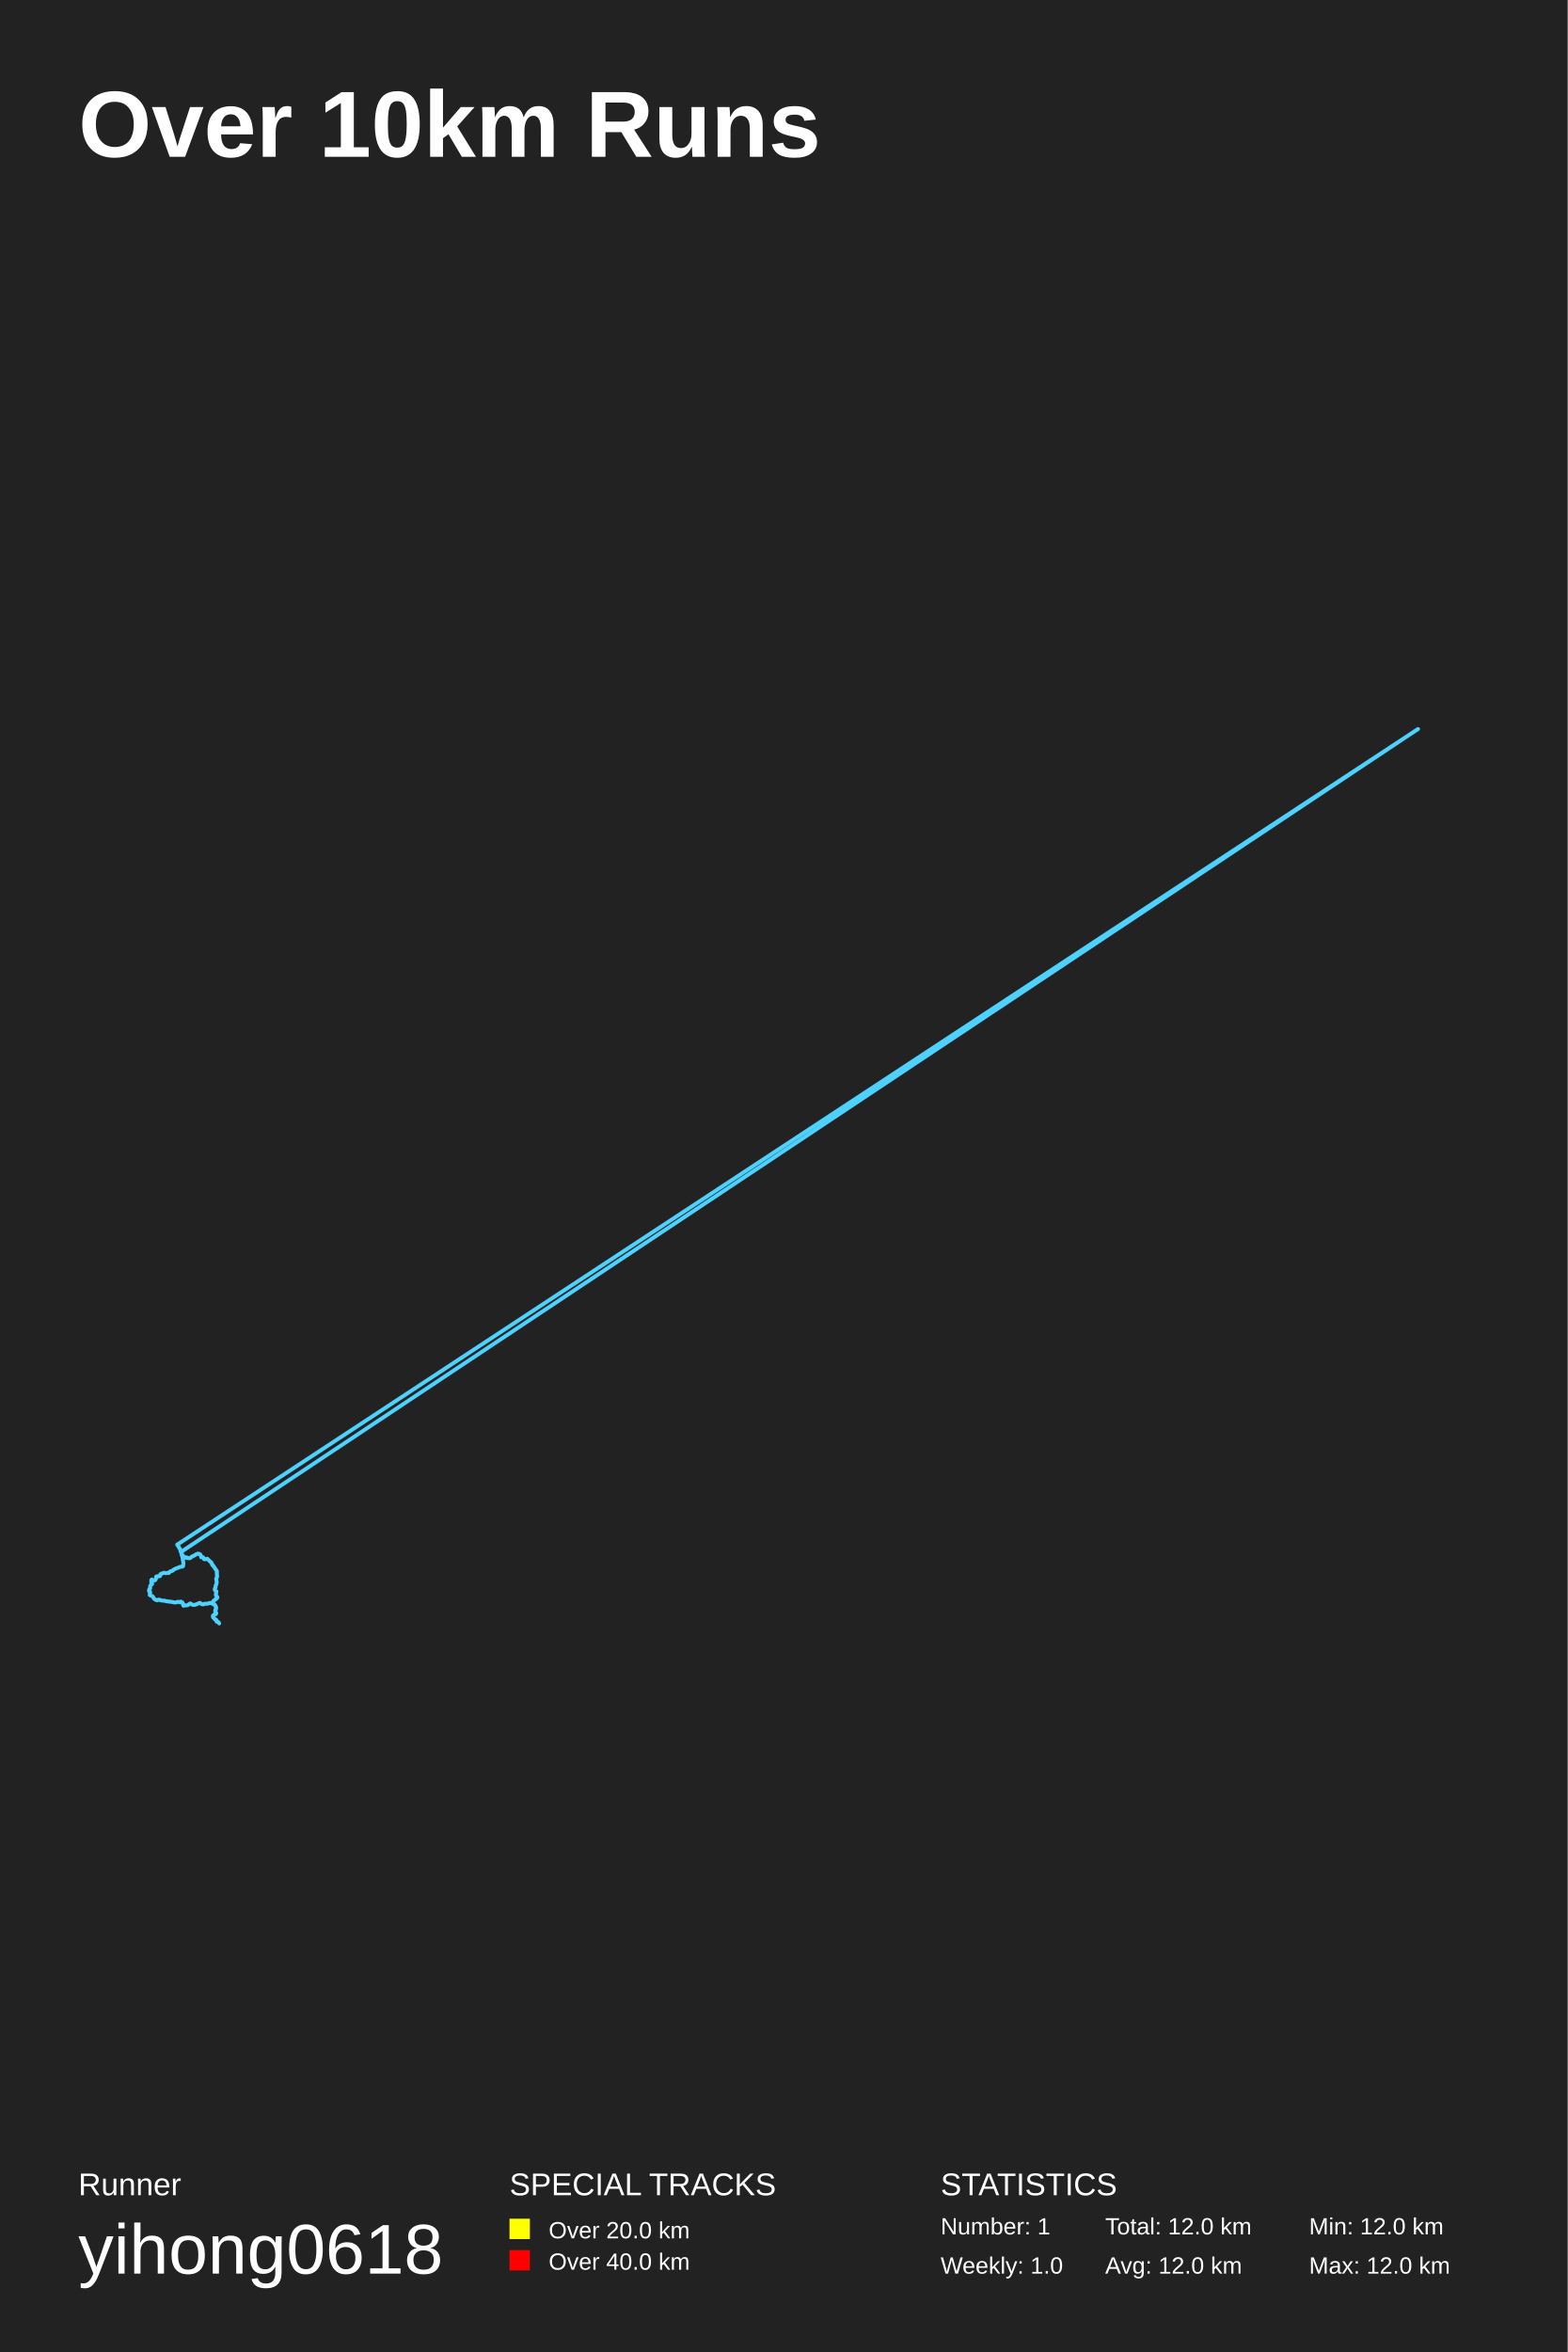
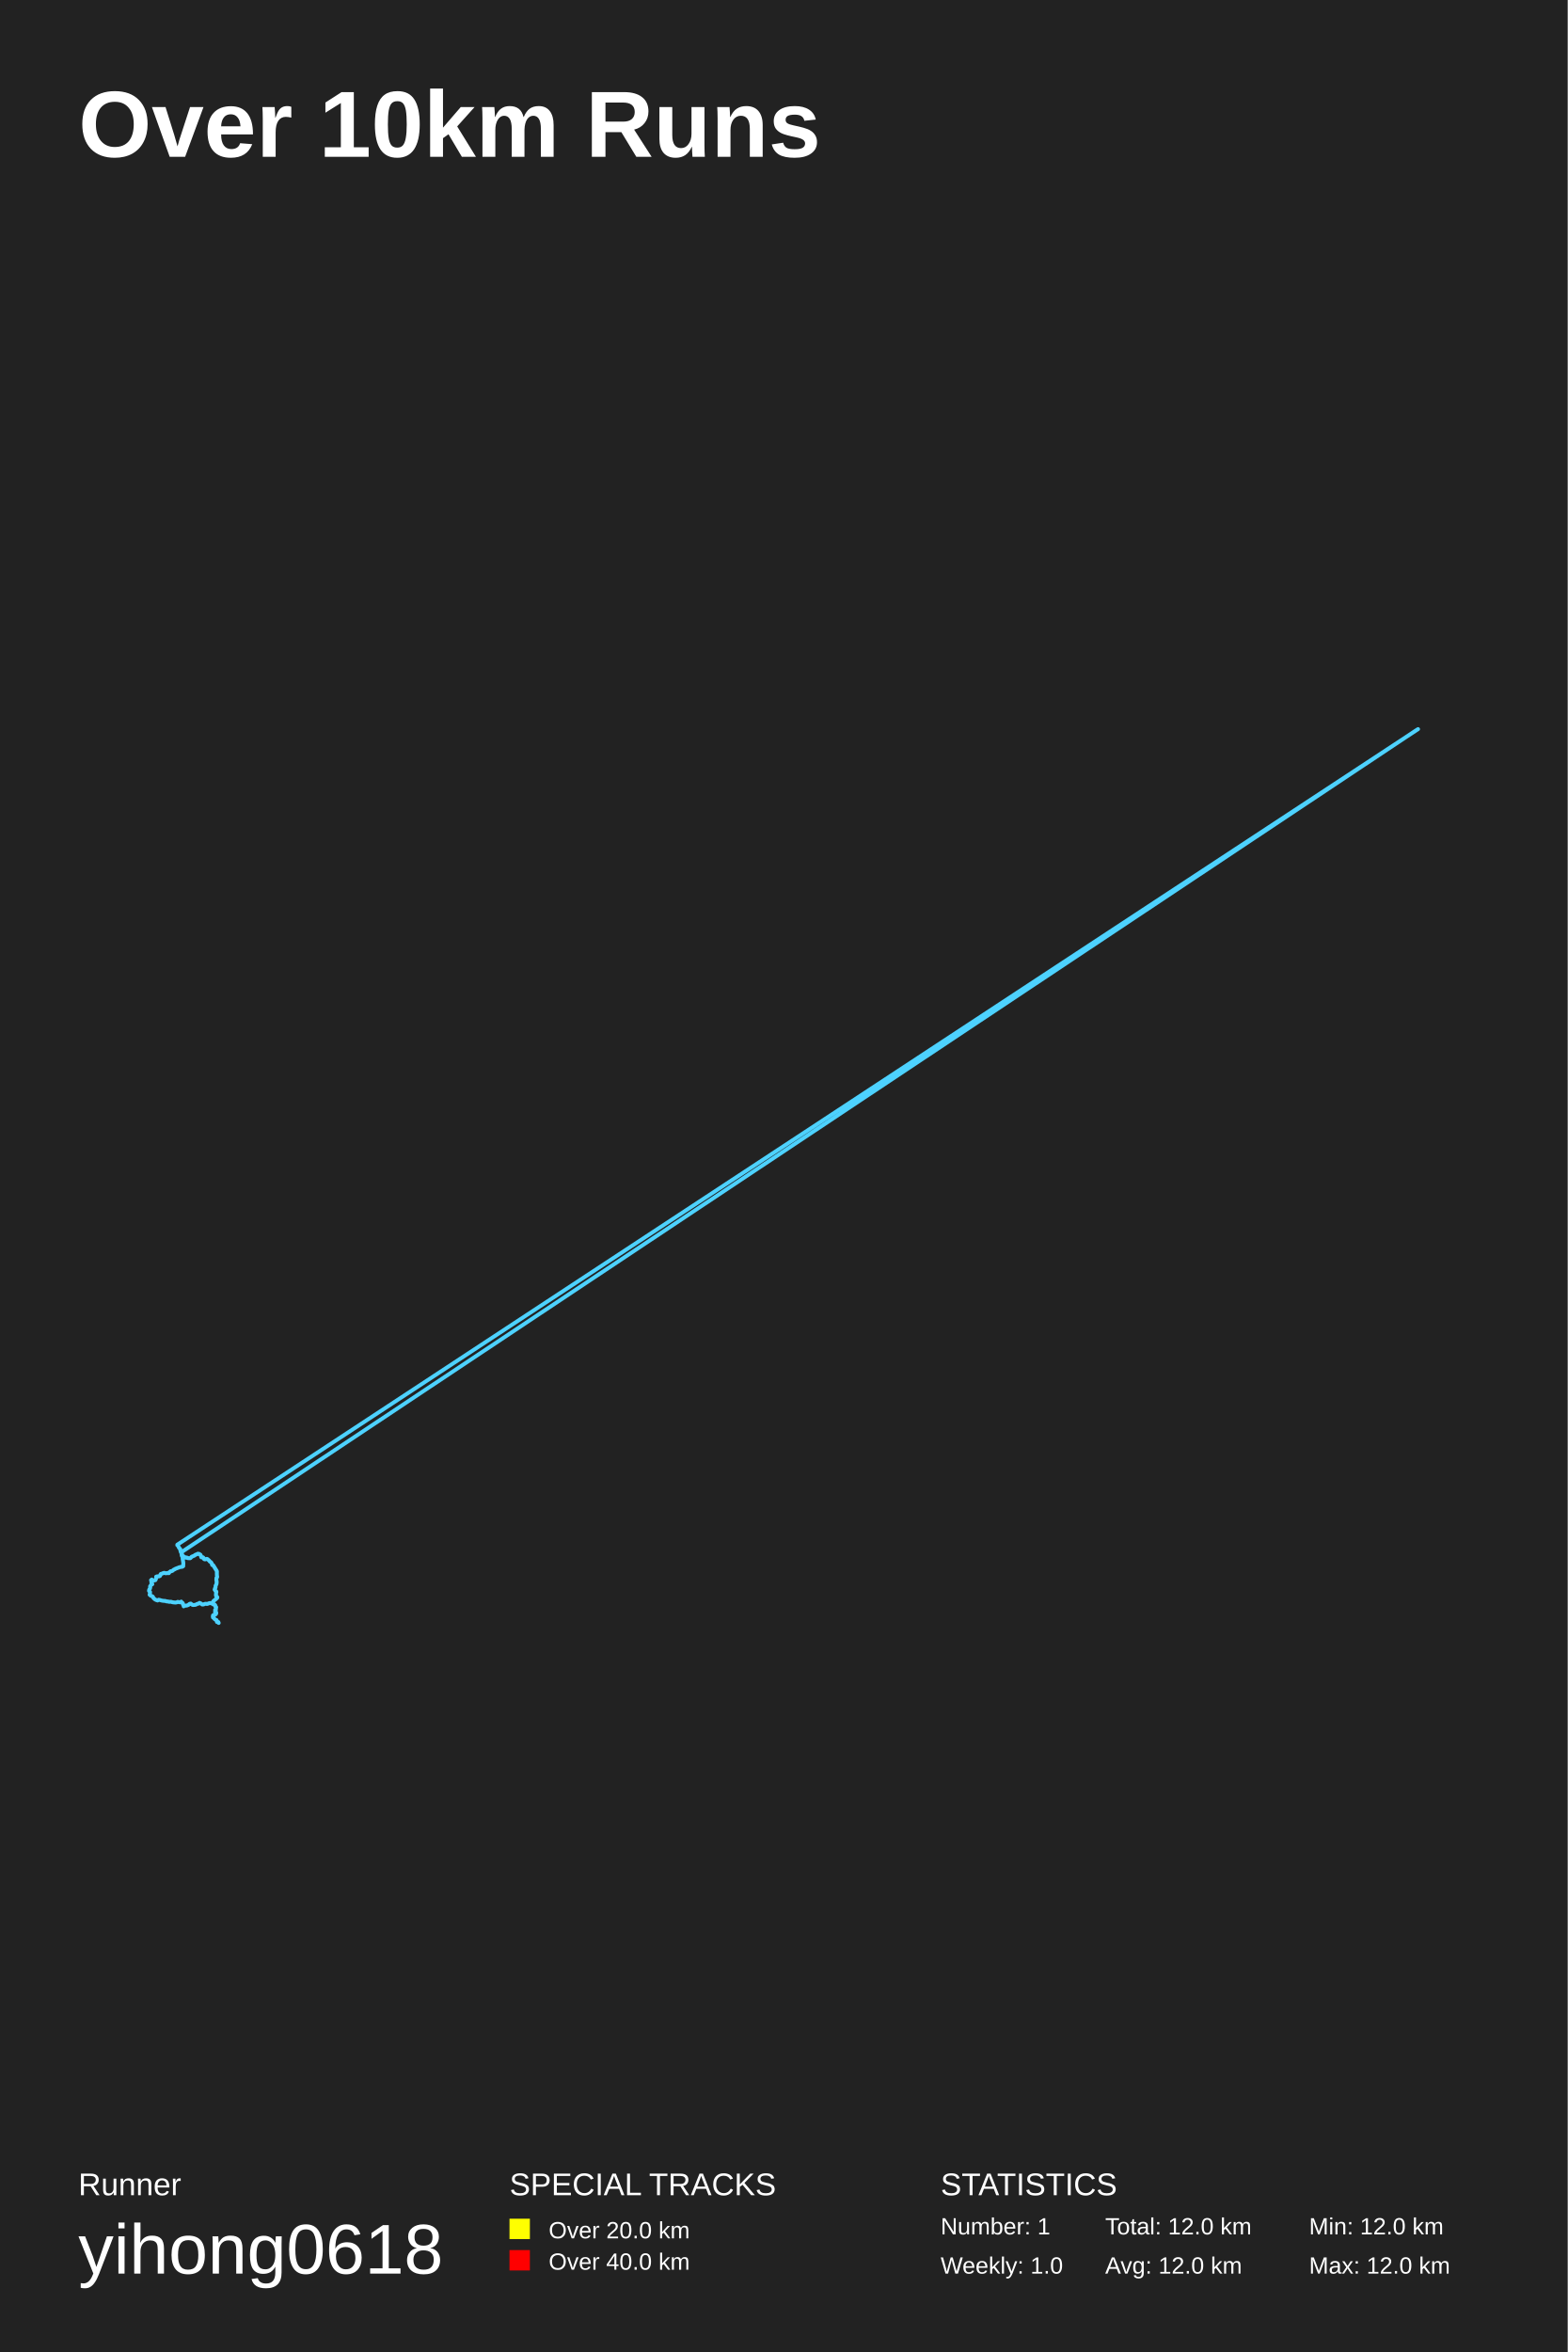
<svg xmlns="http://www.w3.org/2000/svg" baseProfile="full" height="300mm" version="1.1" viewBox="0,0,200,300" width="200mm">
  <defs />
  <rect fill="#222222" height="300" width="200" x="0" y="0" />
  <text fill="#FFFFFF" style="font-size:12px; font-family:Arial; font-weight:bold;" x="10" y="20">Over 10km Runs</text>
  <text fill="#FFFFFF" style="font-size:4px; font-family:Arial" x="10" y="280">Runner</text>
  <text fill="#FFFFFF" style="font-size:9px; font-family:Arial" x="10" y="290">yihong0618</text>
  <text fill="#FFFFFF" style="font-size:4px; font-family:Arial" x="65" y="280">SPECIAL TRACKS</text>
  <rect fill="yellow" height="2.6" width="2.6" x="65" y="283" />
  <text fill="#FFFFFF" style="font-size:3px; font-family:Arial" x="70" y="285.5">Over 20.0 km</text>
  <rect fill="red" height="2.6" width="2.6" x="65" y="287" />
  <text fill="#FFFFFF" style="font-size:3px; font-family:Arial" x="70" y="289.5">Over 40.0 km</text>
  <text fill="#FFFFFF" style="font-size:4px; font-family:Arial" x="120" y="280">STATISTICS</text>
  <text fill="#FFFFFF" style="font-size:3px; font-family:Arial" x="120" y="285">Number: 1</text>
  <text fill="#FFFFFF" style="font-size:3px; font-family:Arial" x="120" y="290">Weekly: 1.0</text>
  <text fill="#FFFFFF" style="font-size:3px; font-family:Arial" x="141" y="285">Total: 12.0 km</text>
  <text fill="#FFFFFF" style="font-size:3px; font-family:Arial" x="141" y="290">Avg: 12.0 km</text>
  <text fill="#FFFFFF" style="font-size:3px; font-family:Arial" x="167" y="285">Min: 12.0 km</text>
  <text fill="#FFFFFF" style="font-size:3px; font-family:Arial" x="167" y="290">Max: 12.0 km</text>
-   <polyline fill="none" opacity="1" points="27.214,206.337 27.157,206.221 27.162,206.095 27.281,205.968 27.409,205.947 27.538,205.842 27.561,205.71 27.485,205.642 27.466,205.521 27.457,205.405 27.523,205.273 27.538,205.147 27.58,205.031 27.504,204.936 27.495,204.804 27.4,204.688 27.3,204.615 27.229,204.62 27.224,204.615 27.243,204.62 27.214,204.625 27.224,204.625 27.224,204.625 27.21,204.63 27.214,204.636 27.214,204.625 27.162,204.583 27.134,204.451 27.157,204.362 27.181,204.267 27.248,204.193 27.333,204.13 27.376,204.072 27.481,204.004 27.58,203.93 27.68,203.84 27.728,203.761 27.718,203.677 27.618,203.609 27.566,203.514 27.533,203.377 27.566,203.298 27.576,203.208 27.58,203.082 27.609,202.982 27.49,202.913 27.476,202.861 27.4,202.787 27.405,202.624 27.462,202.539 27.509,202.429 27.504,202.308 27.542,202.176 27.604,202.065 27.628,201.939 27.647,201.844 27.637,201.733 27.623,201.633 27.609,201.544 27.59,201.459 27.59,201.328 27.671,201.196 27.699,201.085 27.694,200.975 27.661,200.859 27.675,200.732 27.661,200.59 27.675,200.416 27.656,200.38 27.167,199.653 27.081,199.626 27.067,199.537 27.015,199.458 27.015,199.41 26.986,199.373 26.967,199.3 26.906,199.268 26.849,199.215 26.787,199.152 26.754,199.131 26.697,199.057 26.625,198.989 26.516,198.91 26.464,198.826 26.407,198.82 26.312,198.857 26.226,198.868 26.141,198.883 26.036,198.873 25.998,198.773 25.951,198.694 25.913,198.636 25.808,198.625 25.718,198.641 25.713,198.594 25.699,198.578 25.727,198.588 25.723,198.578 25.699,198.604 25.666,198.604 25.685,198.604 25.67,198.625 25.675,198.61 25.699,198.594 25.694,198.604 25.642,198.499 25.618,198.425 25.609,198.367 25.566,198.299 25.547,198.278 25.485,198.246 25.438,198.204 25.366,198.199 25.295,198.178 25.271,198.172 25.267,198.162 25.195,198.193 25.129,198.225 25.072,198.262 25.029,198.246 24.972,198.283 24.91,198.325 24.844,198.378 24.801,198.409 24.753,198.415 24.692,198.457 24.654,198.462 24.563,198.515 24.478,198.541 24.392,198.615 24.326,198.699 24.236,198.741 24.145,198.741 24.098,198.747 24.003,198.731 23.941,198.731 23.965,198.704 23.97,198.725 23.984,198.715 23.946,198.736 23.903,198.704 23.837,198.652 23.794,198.652 23.713,198.704 23.67,198.631 23.585,198.657 23.518,198.62 23.447,198.531 23.395,198.499 23.357,198.462 23.347,198.457 23.319,198.42 23.262,198.351 23.195,198.346 23.2,198.351 23.19,198.336 23.171,198.304 23.186,198.22 23.195,198.162 23.167,198.109 23.119,198.041 23.095,197.998 23.062,197.941 23.043,197.872 23.01,197.772 23.005,197.709 22.958,197.545 22.891,197.472 22.858,197.43 22.81,197.366 22.796,197.287 22.734,197.203 22.682,197.129 22.673,197.071 22.644,197.061 22.625,197.077 22.649,197.077 22.649,197.077 22.63,197.071 22.644,197.077 22.644,197.066 22.682,197.029 22.696,196.992 22.692,197.013 22.616,196.998 22.63,197.013 22.62,197.013 22.62,197.024 22.625,197.013 22.625,197.013 22.63,197.008 22.63,197.003 22.639,197.008 22.635,197.003 180.91,92.989 180.815,93.047 180.815,93.047 180.815,93.047 180.724,93.105 180.724,93.105 23.091,197.956 23.119,198.078 23.195,198.125 23.167,198.236 23.19,198.33 23.2,198.436 23.257,198.515 23.295,198.615 23.295,198.725 23.314,198.841 23.338,199.02 23.361,199.163 23.38,199.273 23.395,199.379 23.38,199.542 23.371,199.658 23.371,199.732 23.285,199.821 23.119,199.821 23,199.869 22.891,199.879 22.768,199.937 22.63,200 22.52,200.032 22.402,200.074 22.335,200.121 22.231,200.169 22.131,200.216 22.098,200.264 22.05,200.311 22.06,200.295 22.026,200.316 21.979,200.369 21.903,200.385 21.803,200.39 21.727,200.443 21.637,200.49 21.613,200.538 21.561,200.627 21.475,200.648 21.395,200.617 21.299,200.632 21.204,200.653 21.1,200.659 21.024,200.622 20.929,200.606 20.843,200.632 20.791,200.643 20.729,200.675 20.644,200.711 20.558,200.738 20.487,200.769 20.444,200.854 20.425,200.933 20.43,201.006 20.368,201.022 20.345,201.054 20.307,201.054 20.226,201.075 20.131,201.054 20.04,201.049 19.941,201.091 19.917,201.112 19.931,201.154 19.926,201.233 19.917,201.28 19.893,201.328 19.888,201.375 19.865,201.423 19.836,201.502 19.76,201.57 19.665,201.56 19.603,201.591 19.527,201.623 19.451,201.639 19.428,201.607 19.375,201.581 19.366,201.581 19.342,201.533 19.314,201.533 19.371,201.47 19.375,201.47 19.333,201.507 19.304,201.528 19.304,201.623 19.304,201.76 19.328,201.902 19.413,202.007 19.366,202.092 19.252,202.144 19.176,202.276 19.143,202.444 19.171,202.555 19.062,202.692 19.005,202.834 19.033,202.992 19.133,203.013 19.152,203.113 19.152,203.192 19.114,203.319 19.109,203.456 19.204,203.509 19.328,203.545 19.451,203.614 19.561,203.735 19.603,203.861 19.727,203.972 19.893,204.072 20.055,204.125 20.173,204.046 20.349,204.041 20.492,204.12 20.663,204.141 20.82,204.167 20.981,204.172 21.067,204.183 21.166,204.241 21.295,204.246 21.428,204.251 21.537,204.283 21.656,204.299 21.817,204.293 21.931,204.341 22.041,204.341 22.193,204.388 22.326,204.393 22.487,204.393 22.62,204.325 22.711,204.309 22.848,204.351 22.991,204.378 23.072,204.283 23.143,204.341 23.262,204.388 23.357,204.557 23.352,204.71 23.418,204.815 23.475,204.789 23.651,204.762 23.808,204.767 23.984,204.731 24.122,204.609 24.259,204.52 24.411,204.599 24.521,204.683 24.692,204.704 24.877,204.71 24.982,204.652 25.134,204.594 25.267,204.541 25.409,204.478 25.499,204.446 25.623,204.525 25.746,204.62 25.87,204.62 25.974,204.636 26.065,204.573 26.212,204.541 26.364,204.573 26.497,204.541 26.625,204.504 26.711,204.472 26.815,204.451 26.963,204.494 27.105,204.551 27.186,204.578 27.305,204.604 27.414,204.678 27.481,204.82 27.547,204.936 27.566,205.062 27.566,205.226 27.504,205.368 27.485,205.505 27.523,205.642 27.595,205.763 27.533,205.884 27.386,205.947 27.272,206.011 27.219,206.126 27.234,206.29 27.333,206.416 27.409,206.553 27.576,206.6 27.656,206.716 27.637,206.848 27.789,206.88 27.894,206.932 27.96,207.069" stroke="#4DD2FF" stroke-dasharray="none" stroke-linecap="round" stroke-linejoin="round" stroke-width="0.5" />
+   <polyline fill="none" opacity="1" points="27.176,206.319 27.153,206.182 27.181,206.034 27.348,205.976 27.466,205.945 27.566,205.792 27.542,205.687 27.433,205.613 27.476,205.497 27.443,205.349 27.533,205.249 27.547,205.118 27.566,205.002 27.471,204.902 27.462,204.765 27.367,204.67 27.229,204.617 27.229,204.633 27.253,204.633 27.238,204.638 27.219,204.638 27.229,204.638 27.219,204.638 27.21,204.644 27.214,204.649 27.214,204.644 27.134,204.544 27.138,204.422 27.153,204.349 27.21,204.254 27.272,204.18 27.338,204.133 27.419,204.064 27.523,203.985 27.623,203.885 27.699,203.827 27.728,203.743 27.685,203.659 27.585,203.595 27.552,203.48 27.552,203.369 27.566,203.269 27.566,203.179 27.609,203.053 27.566,202.958 27.481,202.916 27.457,202.858 27.381,202.763 27.428,202.595 27.49,202.521 27.5,202.405 27.504,202.263 27.576,202.131 27.623,202.042 27.628,201.91 27.656,201.799 27.623,201.715 27.633,201.61 27.599,201.541 27.604,201.436 27.614,201.267 27.694,201.178 27.699,201.062 27.671,200.946 27.671,200.825 27.666,200.698 27.671,200.551 27.671,200.409 27.195,199.639 27.148,199.645 27.062,199.613 27.048,199.518 27.024,199.455 27.005,199.423 26.982,199.355 26.944,199.302 26.891,199.239 26.82,199.207 26.763,199.181 26.725,199.118 26.678,199.044 26.573,198.965 26.507,198.891 26.426,198.849 26.383,198.833 26.279,198.865 26.193,198.897 26.098,198.897 26.017,198.844 25.989,198.754 25.951,198.686 25.884,198.633 25.765,198.66 25.704,198.639 25.699,198.612 25.718,198.596 25.708,198.612 25.694,198.639 25.685,198.628 25.67,198.617 25.694,198.612 25.685,198.617 25.68,198.612 25.699,198.591 25.699,198.586 25.628,198.491 25.623,198.428 25.594,198.344 25.556,198.296 25.528,198.291 25.457,198.249 25.409,198.201 25.343,198.217 25.29,198.18 25.257,198.196 25.248,198.175 25.167,198.217 25.105,198.249 25.058,198.28 24.986,198.28 24.948,198.307 24.877,198.354 24.825,198.401 24.777,198.433 24.734,198.438 24.668,198.475 24.611,198.502 24.525,198.533 24.44,198.57 24.369,198.66 24.288,198.744 24.212,198.76 24.141,198.744 24.06,198.749 23.979,198.744 23.946,198.733 23.965,198.718 23.993,198.733 23.97,198.733 23.927,198.733 23.879,198.686 23.822,198.665 23.775,198.691 23.694,198.675 23.646,198.628 23.556,198.681 23.485,198.596 23.437,198.517 23.366,198.496 23.357,198.475 23.333,198.47 23.295,198.401 23.243,198.349 23.19,198.386 23.195,198.37 23.186,198.344 23.176,198.286 23.195,198.207 23.205,198.154 23.133,198.101 23.114,198.043 23.091,197.985 23.053,197.933 23.038,197.848 23.01,197.743 22.996,197.59 22.92,197.538 22.886,197.459 22.829,197.411 22.806,197.364 22.768,197.264 22.711,197.179 22.677,197.111 22.658,197.074 22.63,197.079 22.62,197.09 22.644,197.09 22.63,197.079 22.639,197.079 22.639,197.079 22.658,197.084 22.687,197.011 22.692,197.005 22.677,197.042 22.639,197.021 22.625,197.032 22.62,197.042 22.63,197.037 22.63,197.032 22.63,197.027 22.63,197.016 22.63,197.021 22.639,197.016 180.91,93.002 180.815,93.06 180.815,93.06 180.815,93.06 180.815,93.06 180.724,93.118 180.629,93.176 23.114,198.006 23.152,198.101 23.186,198.18 23.167,198.286 23.186,198.396 23.209,198.48 23.281,198.565 23.309,198.66 23.3,198.802 23.319,198.912 23.347,199.092 23.371,199.229 23.38,199.313 23.39,199.455 23.371,199.603 23.38,199.697 23.371,199.771 23.219,199.855 23.057,199.861 22.958,199.887 22.839,199.919 22.711,199.977 22.582,200.019 22.473,200.066 22.383,200.098 22.297,200.161 22.202,200.193 22.102,200.261 22.079,200.303 22.05,200.319 22.05,200.319 22.003,200.351 21.946,200.382 21.87,200.403 21.765,200.414 21.694,200.488 21.627,200.514 21.594,200.577 21.542,200.656 21.428,200.651 21.361,200.635 21.252,200.661 21.162,200.672 21.067,200.656 20.986,200.614 20.896,200.625 20.81,200.667 20.763,200.667 20.691,200.719 20.611,200.735 20.52,200.756 20.473,200.825 20.43,200.898 20.44,200.977 20.397,201.03 20.359,201.041 20.33,201.062 20.273,201.067 20.178,201.083 20.107,201.056 19.998,201.083 19.917,201.109 19.926,201.141 19.936,201.209 19.926,201.283 19.907,201.309 19.903,201.351 19.888,201.399 19.865,201.467 19.817,201.552 19.722,201.567 19.646,201.588 19.594,201.61 19.494,201.657 19.428,201.646 19.418,201.615 19.371,201.599 19.352,201.588 19.318,201.546 19.352,201.525 19.361,201.473 19.375,201.483 19.333,201.536 19.266,201.552 19.328,201.668 19.304,201.836 19.361,201.952 19.428,202.068 19.333,202.115 19.233,202.21 19.147,202.347 19.166,202.489 19.128,202.626 19.038,202.753 19.01,202.911 19.076,202.995 19.147,203.074 19.124,203.153 19.138,203.258 19.086,203.406 19.162,203.474 19.252,203.548 19.375,203.585 19.494,203.653 19.561,203.801 19.665,203.911 19.803,204.022 19.964,204.096 20.107,204.143 20.24,204.048 20.397,204.08 20.554,204.133 20.72,204.17 20.891,204.191 21.01,204.196 21.119,204.212 21.219,204.254 21.347,204.264 21.466,204.28 21.594,204.317 21.732,204.301 21.86,204.317 21.974,204.359 22.098,204.38 22.25,204.396 22.402,204.407 22.559,204.38 22.668,204.317 22.768,204.338 22.901,204.375 23.024,204.359 23.119,204.285 23.167,204.391 23.314,204.48 23.328,204.628 23.409,204.728 23.437,204.891 23.523,204.77 23.713,204.807 23.884,204.77 24.05,204.702 24.174,204.58 24.331,204.538 24.454,204.638 24.582,204.717 24.791,204.712 24.92,204.696 25.029,204.654 25.162,204.58 25.319,204.549 25.452,204.449 25.547,204.486 25.68,204.559 25.784,204.649 25.898,204.659 26.017,204.628 26.127,204.58 26.26,204.559 26.426,204.591 26.54,204.544 26.673,204.496 26.749,204.475 26.877,204.475 27.01,204.533 27.148,204.565 27.214,204.586 27.343,204.633 27.452,204.738 27.481,204.87 27.58,204.997 27.552,205.144 27.538,205.286 27.519,205.434 27.466,205.576 27.585,205.681 27.58,205.818 27.485,205.929 27.343,205.955 27.243,206.082 27.21,206.208 27.276,206.356 27.348,206.482 27.49,206.587 27.633,206.651 27.647,206.777 27.685,206.893 27.851,206.888 27.899,207.009" stroke="#4DD2FF" stroke-dasharray="none" stroke-linecap="round" stroke-linejoin="round" stroke-width="0.5" />
</svg>
